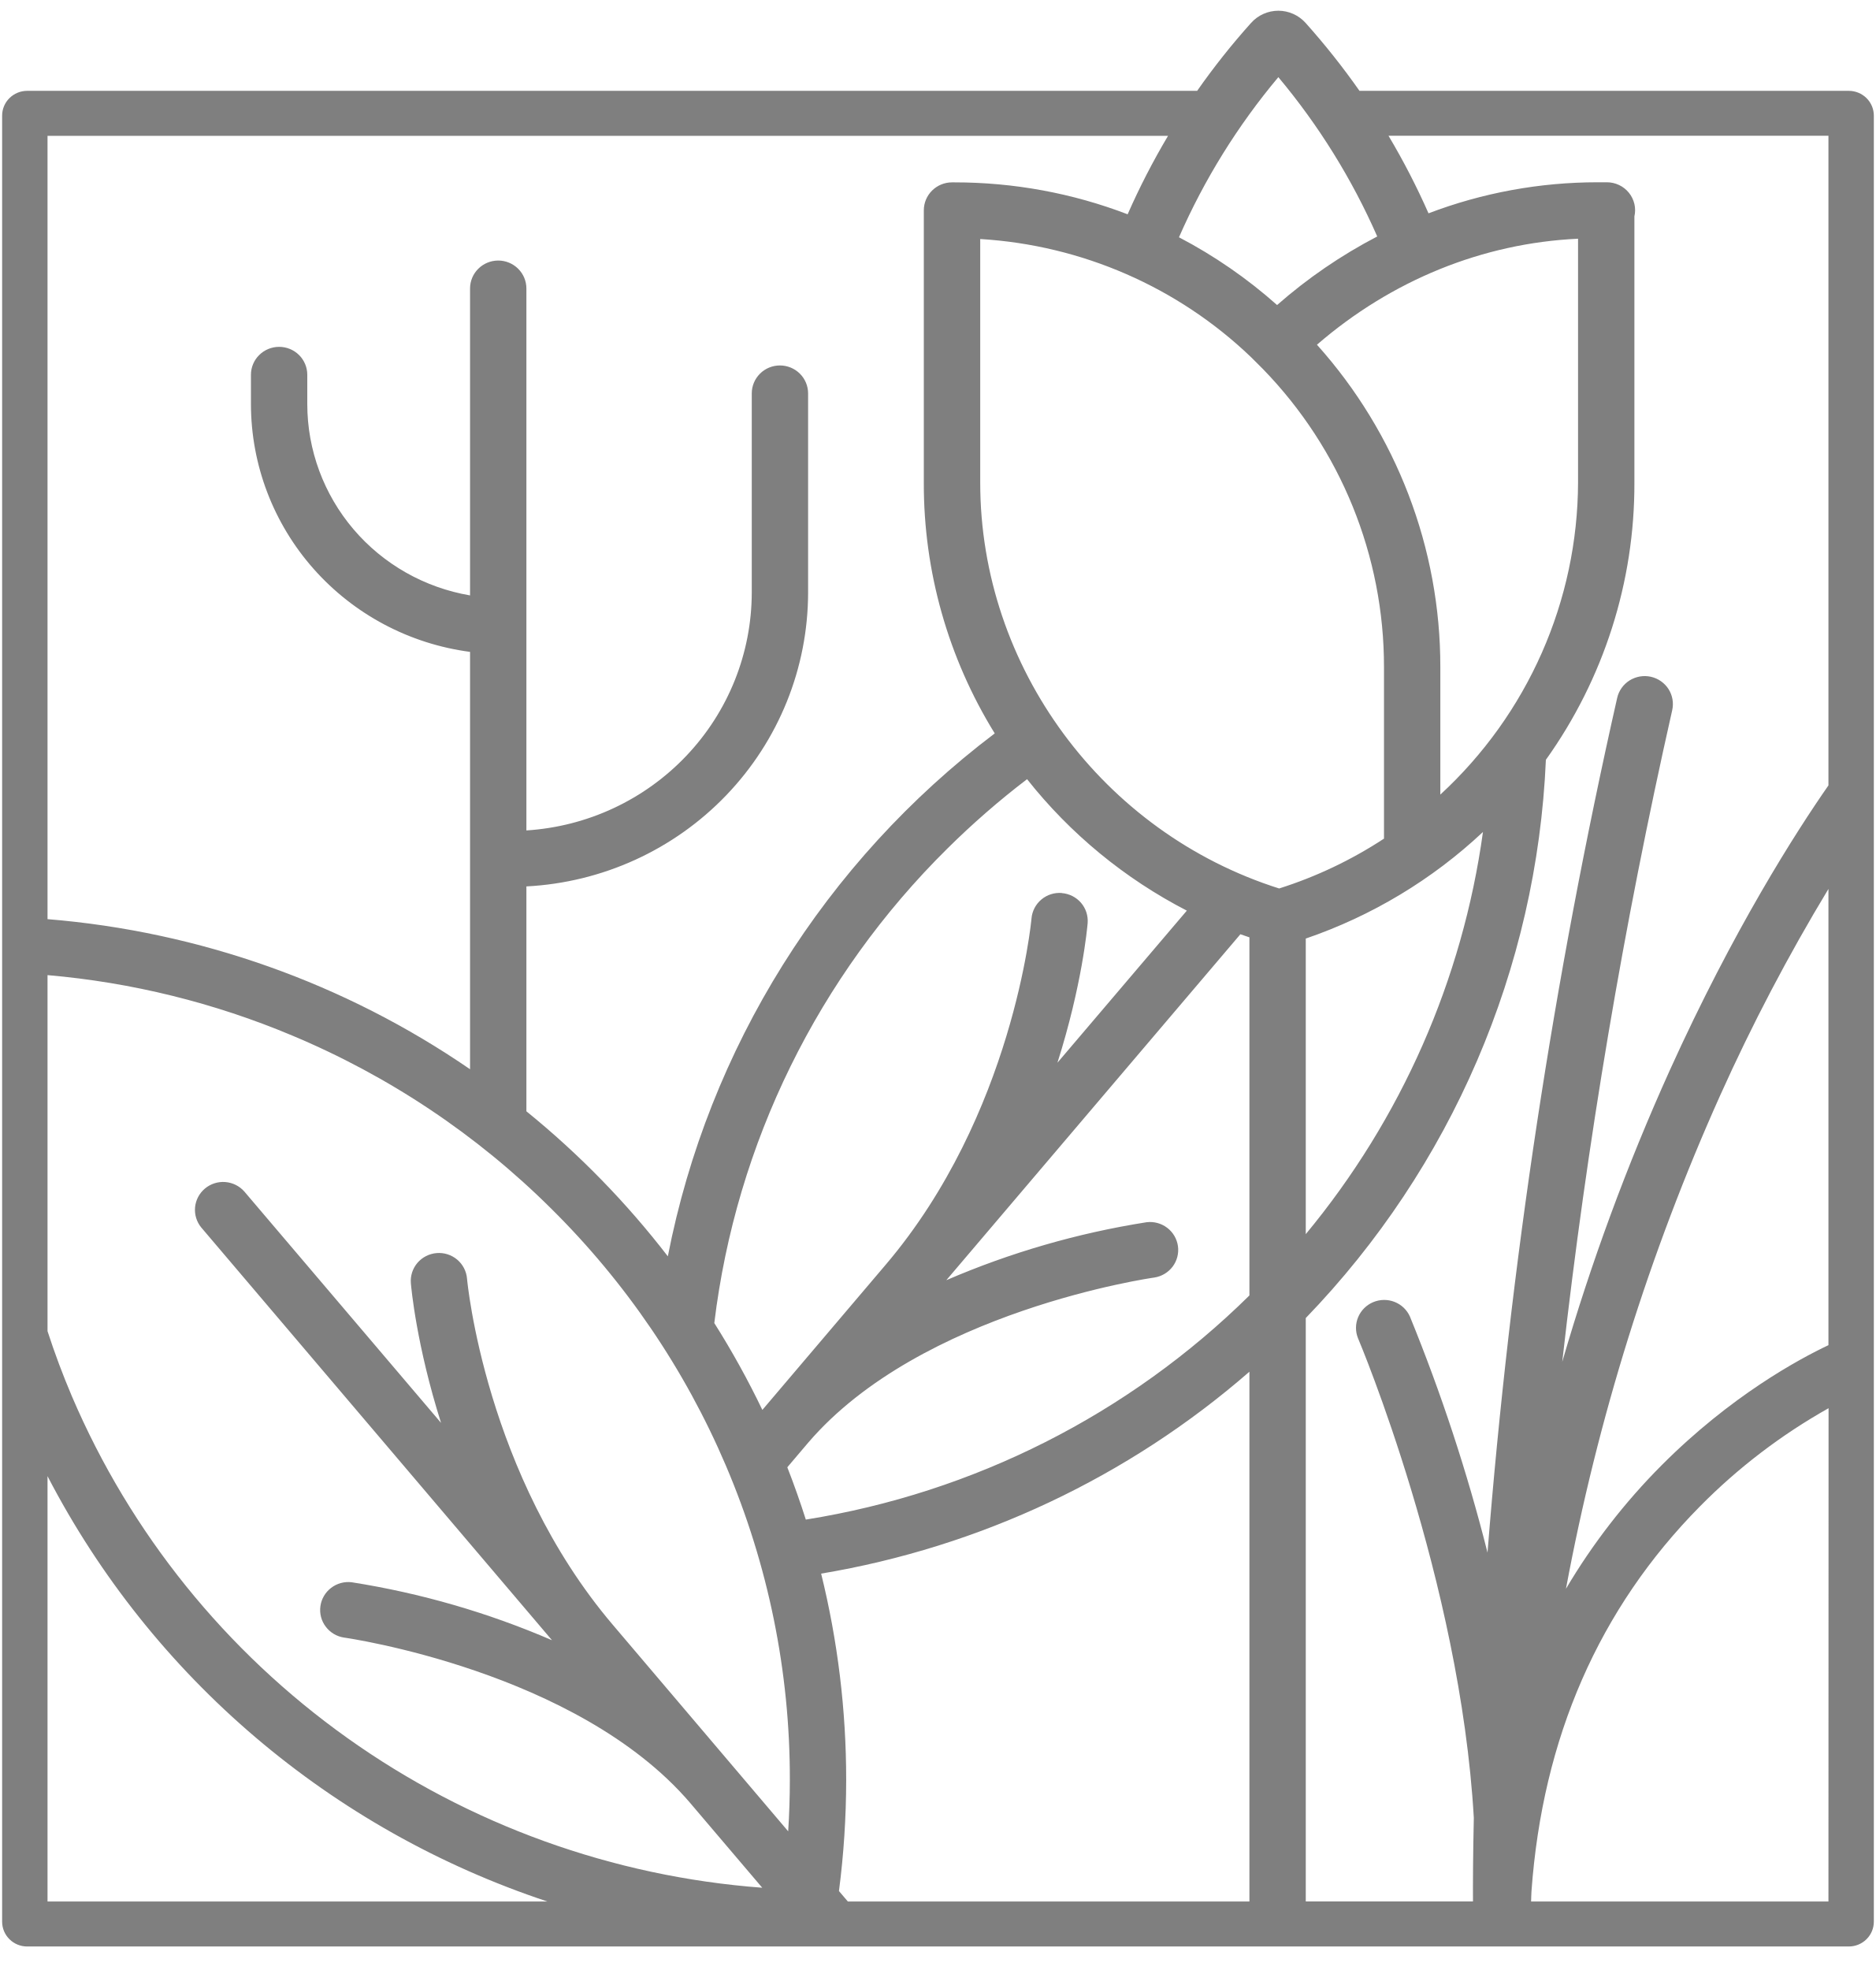
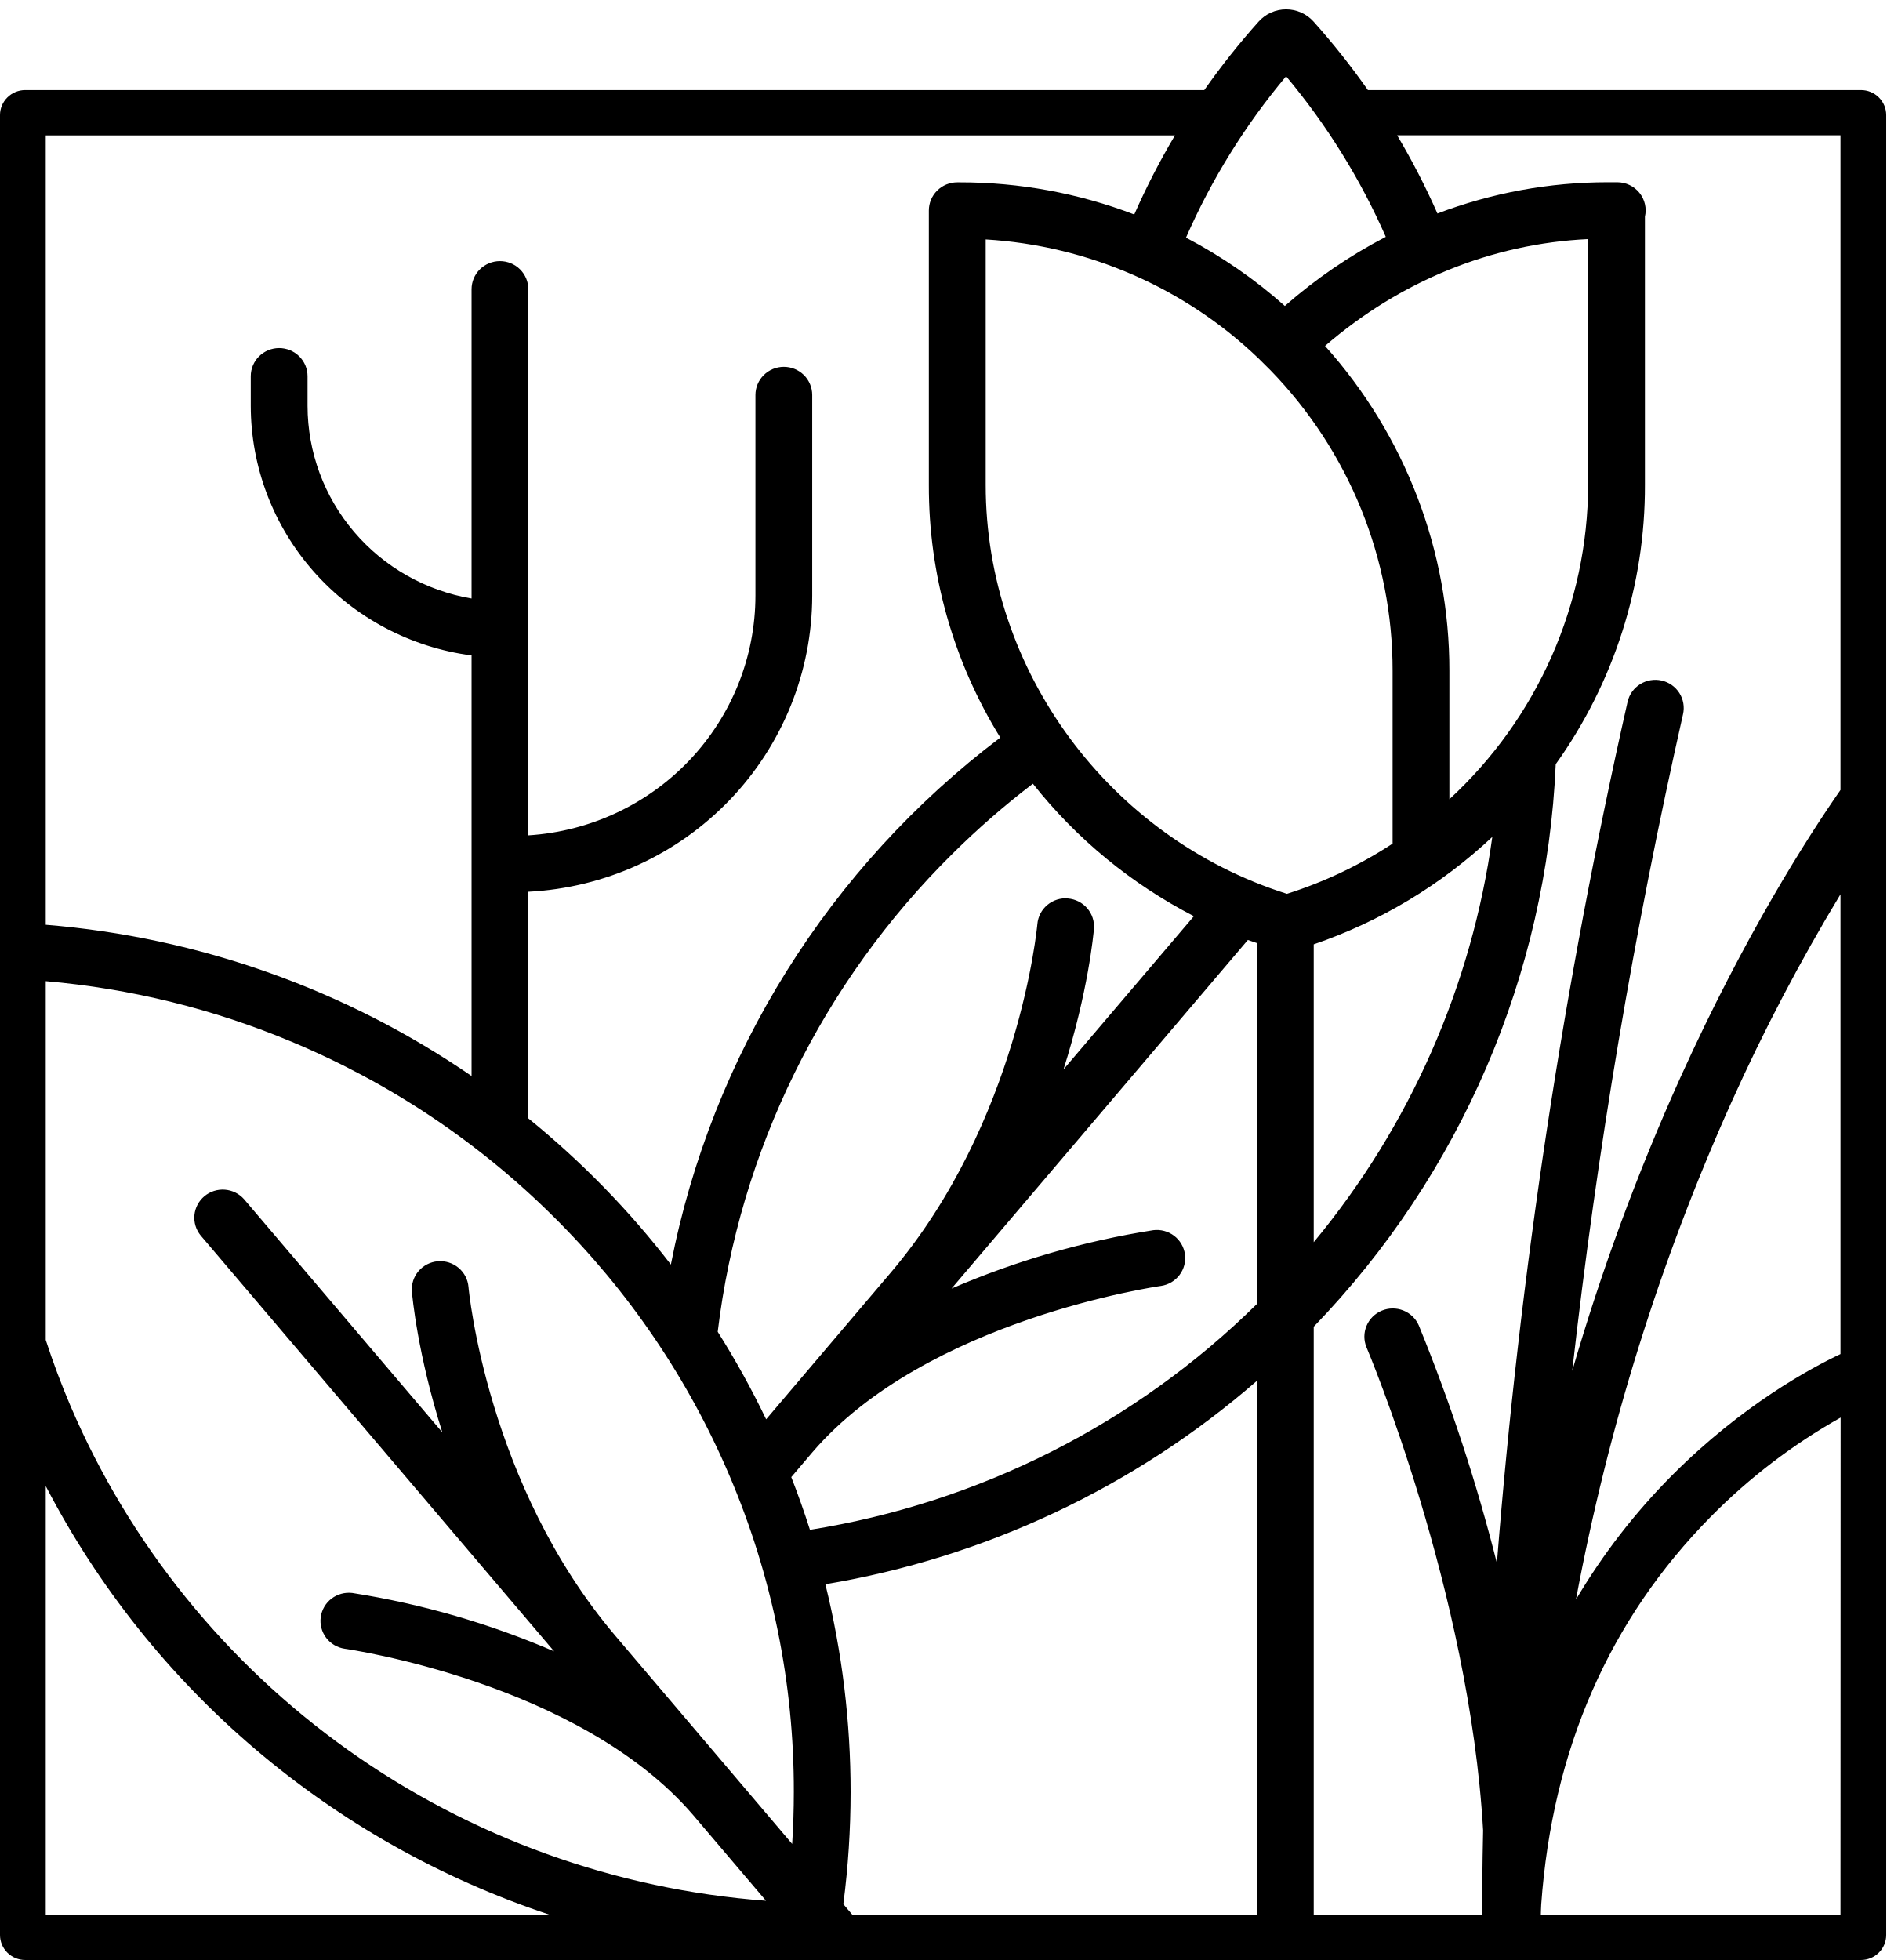
- <svg xmlns="http://www.w3.org/2000/svg" width="60" height="63" viewBox="0 0 60 63" fill="none">
-   <path d="M59.131 2.905H43.481C42.95 2.147 42.374 1.422 41.757 0.732C41.647 0.61 41.513 0.512 41.363 0.445C41.213 0.378 41.05 0.343 40.886 0.343C40.721 0.343 40.558 0.378 40.408 0.445C40.258 0.512 40.124 0.61 40.015 0.732C39.396 1.421 38.82 2.147 38.289 2.905H0.869C0.656 2.905 0.453 2.989 0.303 3.137C0.152 3.286 0.068 3.488 0.068 3.699L0.068 61.455C0.068 61.665 0.152 61.867 0.303 62.016C0.453 62.165 0.656 62.248 0.869 62.248H59.131C59.343 62.248 59.547 62.165 59.697 62.016C59.848 61.867 59.932 61.665 59.932 61.455V3.699C59.932 3.488 59.848 3.286 59.697 3.137C59.547 2.989 59.343 2.905 59.131 2.905ZM40.886 2.467C42.177 4.009 43.242 5.725 44.049 7.562C42.896 8.163 41.82 8.899 40.846 9.755C39.893 8.908 38.84 8.18 37.708 7.588C38.517 5.74 39.587 4.016 40.886 2.467ZM46.067 25.411V21.336C46.072 17.535 44.667 13.866 42.121 11.024C44.505 8.962 47.419 7.776 50.472 7.634V15.437C50.465 17.309 50.071 19.161 49.313 20.877C48.556 22.592 47.451 24.136 46.067 25.411ZM47.431 26.602C46.779 31.328 44.817 35.782 41.763 39.468V30.015C43.875 29.292 45.808 28.129 47.431 26.606V26.602ZM1.52 4.344H37.358C36.877 5.153 36.445 5.991 36.066 6.853C34.299 6.176 32.421 5.831 30.526 5.832H30.448C30.209 5.832 29.98 5.927 29.811 6.094C29.642 6.262 29.547 6.489 29.547 6.726V15.437C29.539 18.266 30.324 21.041 31.815 23.454C26.378 27.568 22.657 33.52 21.36 40.177C20.039 38.462 18.521 36.905 16.836 35.539V28.347C19.266 28.222 21.554 27.178 23.23 25.43C24.907 23.682 25.843 21.363 25.846 18.951V12.581C25.846 12.344 25.751 12.117 25.582 11.949C25.413 11.781 25.183 11.687 24.945 11.687C24.706 11.687 24.476 11.781 24.308 11.949C24.139 12.117 24.044 12.344 24.044 12.581V18.951C24.041 20.89 23.295 22.754 21.956 24.166C20.617 25.579 18.787 26.433 16.836 26.557V9.225C16.836 8.988 16.741 8.761 16.572 8.594C16.403 8.426 16.174 8.332 15.935 8.332C15.696 8.332 15.467 8.426 15.298 8.594C15.129 8.761 15.034 8.988 15.034 9.225V19.041C13.579 18.793 12.258 18.044 11.306 16.926C10.354 15.807 9.83 14.392 9.828 12.928V11.985C9.828 11.748 9.733 11.521 9.565 11.354C9.396 11.186 9.166 11.092 8.927 11.092C8.689 11.092 8.459 11.186 8.29 11.354C8.121 11.521 8.026 11.748 8.026 11.985V12.928C8.029 14.865 8.741 16.736 10.03 18.192C11.319 19.648 13.097 20.592 15.034 20.847V34.194C11.033 31.445 6.372 29.79 1.52 29.394V4.344ZM33.963 28.558C33.725 28.538 33.489 28.613 33.307 28.766C33.125 28.919 33.011 29.137 32.991 29.373C32.984 29.45 32.407 35.652 28.324 40.45L24.383 45.089C23.925 44.135 23.412 43.207 22.846 42.311C23.541 36.567 26.167 31.222 30.3 27.137C31.101 26.344 31.952 25.602 32.849 24.918C34.23 26.664 35.973 28.098 37.959 29.122L33.821 33.985C34.608 31.51 34.775 29.666 34.787 29.519C34.805 29.284 34.729 29.051 34.575 28.871C34.42 28.692 34.2 28.58 33.963 28.561V28.558ZM1.52 60.809V47.207C4.855 53.635 10.591 58.516 17.506 60.809H1.52ZM25.209 58.565L19.603 51.965C15.521 47.167 14.943 40.965 14.937 40.889C14.917 40.653 14.803 40.434 14.621 40.281C14.438 40.128 14.202 40.053 13.964 40.073C13.726 40.093 13.505 40.206 13.351 40.386C13.197 40.567 13.121 40.801 13.141 41.038C13.153 41.181 13.32 43.022 14.106 45.503L7.814 38.104C7.659 37.928 7.44 37.819 7.204 37.801C6.969 37.783 6.736 37.858 6.555 38.009C6.375 38.16 6.261 38.375 6.239 38.608C6.217 38.841 6.288 39.074 6.437 39.255L17.655 52.454C15.607 51.57 13.454 50.947 11.248 50.6C11.013 50.572 10.777 50.636 10.59 50.78C10.403 50.923 10.28 51.133 10.248 51.365C10.215 51.597 10.276 51.833 10.418 52.02C10.559 52.208 10.769 52.334 11.003 52.369C11.077 52.379 18.454 53.435 22.067 57.65L24.379 60.369C19.598 60.012 15.008 58.356 11.114 55.584C7.219 52.812 4.17 49.03 2.3 44.654C2.009 43.97 1.749 43.276 1.52 42.57V31.184C4.212 31.417 6.851 32.068 9.34 33.114C12.438 34.41 15.252 36.289 17.627 38.649C20.008 41.003 21.905 43.793 23.214 46.864C24.572 50.045 25.269 53.466 25.262 56.921C25.262 57.47 25.244 58.018 25.209 58.565ZM39.961 60.809H27.117L26.833 60.475C26.986 59.298 27.063 58.112 27.064 56.924C27.065 54.7 26.796 52.484 26.263 50.324C31.345 49.473 36.088 47.238 39.961 43.867V60.809ZM39.961 41.428C36.106 45.231 31.143 47.739 25.773 48.596C25.593 48.031 25.396 47.473 25.181 46.923L25.849 46.136C29.463 41.922 36.841 40.866 36.915 40.856C37.15 40.821 37.361 40.696 37.504 40.508C37.646 40.32 37.707 40.084 37.675 39.851C37.642 39.618 37.519 39.407 37.33 39.264C37.142 39.121 36.904 39.057 36.669 39.087C34.465 39.434 32.314 40.057 30.267 40.94L39.672 29.877L39.961 29.976V41.428ZM40.394 11.802C42.882 14.363 44.269 17.781 44.265 21.336V26.819C43.227 27.5 42.098 28.037 40.912 28.413C35.27 26.627 31.351 21.33 31.351 15.437V7.644C34.6 7.84 37.671 9.179 40.011 11.42L40.394 11.802ZM58.48 60.809H48.97C48.97 60.701 48.979 60.593 48.982 60.484C49.336 55.574 51.145 51.436 54.372 48.172C55.588 46.94 56.972 45.884 58.484 45.034L58.48 60.809ZM58.48 43.018C57.545 43.46 55.361 44.635 53.143 46.86C51.962 48.045 50.935 49.372 50.085 50.809C51.097 45.376 52.752 40.08 55.017 35.031C56.036 32.763 57.193 30.558 58.48 28.428V43.018ZM58.48 25.117C57.439 26.612 55.447 29.717 53.4 34.24C52.037 37.261 50.889 40.372 49.966 43.552C50.755 36.547 51.929 29.59 53.483 22.713C53.509 22.598 53.512 22.48 53.492 22.364C53.472 22.248 53.429 22.137 53.366 22.038C53.303 21.939 53.22 21.853 53.123 21.785C53.027 21.717 52.917 21.669 52.802 21.643C52.686 21.617 52.567 21.614 52.45 21.634C52.333 21.654 52.222 21.697 52.121 21.759C52.021 21.822 51.934 21.904 51.866 22C51.798 22.096 51.749 22.204 51.723 22.319C49.688 31.321 48.303 40.455 47.576 49.652C46.927 47.081 46.098 44.559 45.094 42.102C44.998 41.888 44.822 41.72 44.602 41.634C44.383 41.548 44.138 41.551 43.92 41.642C43.703 41.733 43.53 41.905 43.439 42.121C43.348 42.337 43.346 42.58 43.434 42.797C43.472 42.885 46.704 50.547 47.138 58.137C47.112 59.316 47.108 60.221 47.111 60.807H41.763V42.151C46.425 37.322 49.155 30.976 49.443 24.298C51.294 21.707 52.284 18.608 52.274 15.433V6.921C52.304 6.79 52.304 6.654 52.274 6.524C52.243 6.393 52.184 6.27 52.099 6.165C52.015 6.061 51.908 5.976 51.786 5.918C51.664 5.86 51.53 5.829 51.395 5.829H51.094C49.246 5.829 47.414 6.165 45.689 6.822C45.313 5.97 44.886 5.142 44.409 4.341H58.48V25.117Z" fill="black" fill-opacity="0.5" />
+ <svg xmlns="http://www.w3.org/2000/svg" width="128" height="133" viewBox="0 0 128 133">
+   <path d="M126.288 6.113H92.826C91.69 4.493 90.459 2.941 89.138 1.466C88.904 1.205 88.617 0.996 88.296 0.853C87.975 0.71 87.627 0.636 87.275 0.636C86.924 0.636 86.576 0.71 86.254 0.853C85.933 0.996 85.647 1.205 85.413 1.466C84.091 2.941 82.859 4.493 81.723 6.113H1.712C1.258 6.113 0.823 6.292 0.502 6.61C0.18 6.928 0 7.36 0 7.81L0 131.303C0 131.753 0.18 132.185 0.502 132.503C0.823 132.821 1.258 133 1.712 133H126.288C126.742 133 127.177 132.821 127.498 132.503C127.82 132.185 128 131.753 128 131.303V7.81C128 7.36 127.82 6.928 127.498 6.61C127.177 6.292 126.742 6.113 126.288 6.113ZM87.275 5.177C90.036 8.475 92.313 12.142 94.039 16.071C91.574 17.355 89.274 18.929 87.19 20.76C85.153 18.949 82.901 17.393 80.482 16.126C82.211 12.175 84.498 8.489 87.275 5.177ZM98.355 54.235V45.522C98.365 37.396 95.362 29.549 89.917 23.474C95.015 19.065 101.244 16.529 107.773 16.224V32.908C107.758 36.912 106.915 40.871 105.295 44.54C103.675 48.208 101.313 51.508 98.355 54.235ZM101.27 56.781C99.878 66.886 95.682 76.41 89.15 84.291V64.08C93.668 62.533 97.8 60.047 101.27 56.789V56.781ZM3.104 9.19H79.732C78.703 10.921 77.781 12.712 76.971 14.554C73.192 13.108 69.176 12.369 65.126 12.372H64.959C64.448 12.372 63.958 12.574 63.597 12.932C63.236 13.29 63.032 13.776 63.032 14.282V32.908C63.014 38.957 64.693 44.892 67.881 50.05C56.256 58.847 48.3 71.574 45.526 85.808C42.702 82.14 39.456 78.811 35.853 75.89V60.513C41.048 60.246 45.942 58.013 49.526 54.276C53.11 50.538 55.111 45.58 55.117 40.423V26.801C55.117 26.295 54.914 25.809 54.553 25.451C54.191 25.093 53.702 24.891 53.191 24.891C52.68 24.891 52.19 25.093 51.828 25.451C51.467 25.809 51.264 26.295 51.264 26.801V40.423C51.259 44.567 49.663 48.554 46.801 51.574C43.938 54.594 40.025 56.421 35.853 56.685V19.627C35.853 19.121 35.65 18.635 35.289 18.277C34.927 17.919 34.437 17.717 33.926 17.717C33.416 17.717 32.925 17.919 32.564 18.277C32.203 18.635 32 19.121 32 19.627V40.614C28.888 40.085 26.065 38.484 24.029 36.092C21.992 33.701 20.874 30.673 20.87 27.544V25.528C20.87 25.021 20.667 24.536 20.305 24.178C19.944 23.82 19.454 23.618 18.943 23.618C18.432 23.618 17.942 23.82 17.581 24.178C17.22 24.536 17.017 25.021 17.017 25.528V27.544C17.023 31.686 18.545 35.685 21.3 38.799C24.056 41.913 27.858 43.931 32 44.476V73.015C23.445 67.137 13.478 63.597 3.104 62.752V9.19ZM72.474 60.963C71.965 60.921 71.46 61.082 71.071 61.409C70.681 61.736 70.438 62.203 70.396 62.707C70.381 62.87 69.148 76.132 60.417 86.391L51.99 96.311C51.011 94.27 49.914 92.286 48.704 90.37C50.19 78.088 55.804 66.659 64.642 57.927C66.353 56.23 68.174 54.644 70.092 53.18C73.046 56.914 76.77 59.979 81.017 62.17L72.17 72.567C73.853 67.275 74.21 63.333 74.236 63.019C74.275 62.516 74.111 62.018 73.781 61.634C73.451 61.25 72.981 61.011 72.474 60.969V60.963ZM3.104 129.923V100.839C10.235 114.582 22.501 125.019 37.285 129.923H3.104ZM53.756 125.124L41.769 111.013C33.04 100.754 31.805 87.493 31.792 87.329C31.75 86.824 31.507 86.357 31.116 86.03C30.726 85.703 30.221 85.543 29.712 85.585C29.203 85.627 28.731 85.868 28.401 86.255C28.071 86.642 27.91 87.143 27.952 87.647C27.978 87.953 28.335 91.891 30.016 97.196L16.563 81.375C16.231 80.998 15.762 80.766 15.259 80.728C14.755 80.69 14.257 80.849 13.871 81.172C13.485 81.495 13.242 81.954 13.194 82.453C13.147 82.951 13.299 83.448 13.618 83.837L37.604 112.057C33.225 110.167 28.622 108.836 23.905 108.094C23.403 108.034 22.898 108.172 22.497 108.478C22.097 108.784 21.834 109.233 21.766 109.73C21.697 110.226 21.828 110.729 22.13 111.131C22.432 111.533 22.881 111.801 23.38 111.877C23.539 111.898 39.312 114.156 47.039 123.167L51.981 128.981C41.759 128.218 31.945 124.678 23.618 118.751C15.291 112.824 8.771 104.738 4.773 95.379C4.151 93.918 3.595 92.433 3.104 90.924V66.579C8.861 67.077 14.504 68.469 19.825 70.704C26.448 73.476 32.466 77.495 37.544 82.54C42.635 87.573 46.692 93.539 49.49 100.105C52.395 106.908 53.885 114.222 53.869 121.61C53.869 122.783 53.831 123.954 53.756 125.124ZM85.298 129.923H57.836L57.228 129.208C57.556 126.691 57.721 124.155 57.722 121.616C57.725 116.861 57.15 112.123 56.01 107.504C66.876 105.685 77.017 100.904 85.298 93.697V129.923ZM85.298 88.481C77.055 96.614 66.444 101.976 54.963 103.81C54.578 102.6 54.155 101.408 53.696 100.232L55.126 98.55C62.853 89.538 78.628 87.28 78.786 87.259C79.288 87.185 79.74 86.918 80.044 86.515C80.348 86.113 80.48 85.608 80.41 85.109C80.341 84.611 80.076 84.16 79.674 83.855C79.271 83.549 78.763 83.413 78.26 83.476C73.546 84.219 68.947 85.55 64.572 87.439L84.681 63.783L85.298 63.995V88.481ZM86.225 25.135C91.543 30.612 94.511 37.92 94.502 45.522V57.245C92.281 58.702 89.868 59.849 87.331 60.653C75.267 56.834 66.89 45.51 66.89 32.908V16.247C73.835 16.664 80.401 19.527 85.405 24.321L86.225 25.135ZM124.896 129.923H104.562C104.562 129.692 104.581 129.461 104.588 129.227C105.343 118.728 109.213 109.88 116.112 102.902C118.712 100.268 121.672 98.01 124.905 96.192L124.896 129.923ZM124.896 91.883C122.897 92.827 118.227 95.339 113.483 100.096C110.958 102.631 108.762 105.468 106.946 108.541C109.109 96.923 112.648 85.599 117.49 74.804C119.67 69.954 122.143 65.239 124.896 60.685V91.883ZM124.896 53.606C122.67 56.802 118.411 63.441 114.033 73.113C111.119 79.571 108.666 86.225 106.692 93.024C108.378 78.047 110.889 63.172 114.211 48.465C114.267 48.22 114.273 47.967 114.23 47.719C114.187 47.472 114.096 47.235 113.96 47.023C113.825 46.811 113.649 46.627 113.442 46.482C113.235 46.337 113.002 46.234 112.755 46.179C112.507 46.124 112.252 46.117 112.002 46.16C111.753 46.202 111.514 46.293 111.3 46.427C111.086 46.562 110.9 46.736 110.754 46.941C110.608 47.146 110.504 47.378 110.448 47.623C106.098 66.871 103.134 86.402 101.58 106.067C100.194 100.57 98.421 95.176 96.274 89.924C96.069 89.467 95.692 89.107 95.222 88.923C94.752 88.739 94.229 88.744 93.764 88.939C93.299 89.134 92.929 89.502 92.735 89.964C92.54 90.426 92.537 90.945 92.725 91.409C92.806 91.598 99.716 107.981 100.645 124.209C100.589 126.73 100.581 128.665 100.587 129.919H89.15V90.028C99.119 79.703 104.956 66.135 105.572 51.856C109.531 46.315 111.647 39.689 111.625 32.899V14.7C111.69 14.42 111.69 14.13 111.625 13.85C111.561 13.57 111.433 13.309 111.253 13.084C111.072 12.86 110.843 12.679 110.582 12.555C110.321 12.43 110.036 12.366 109.746 12.366H109.104C105.152 12.364 101.234 13.084 97.545 14.488C96.742 12.667 95.828 10.896 94.81 9.183H124.896V53.606Z" fill="#000000" />
</svg>
